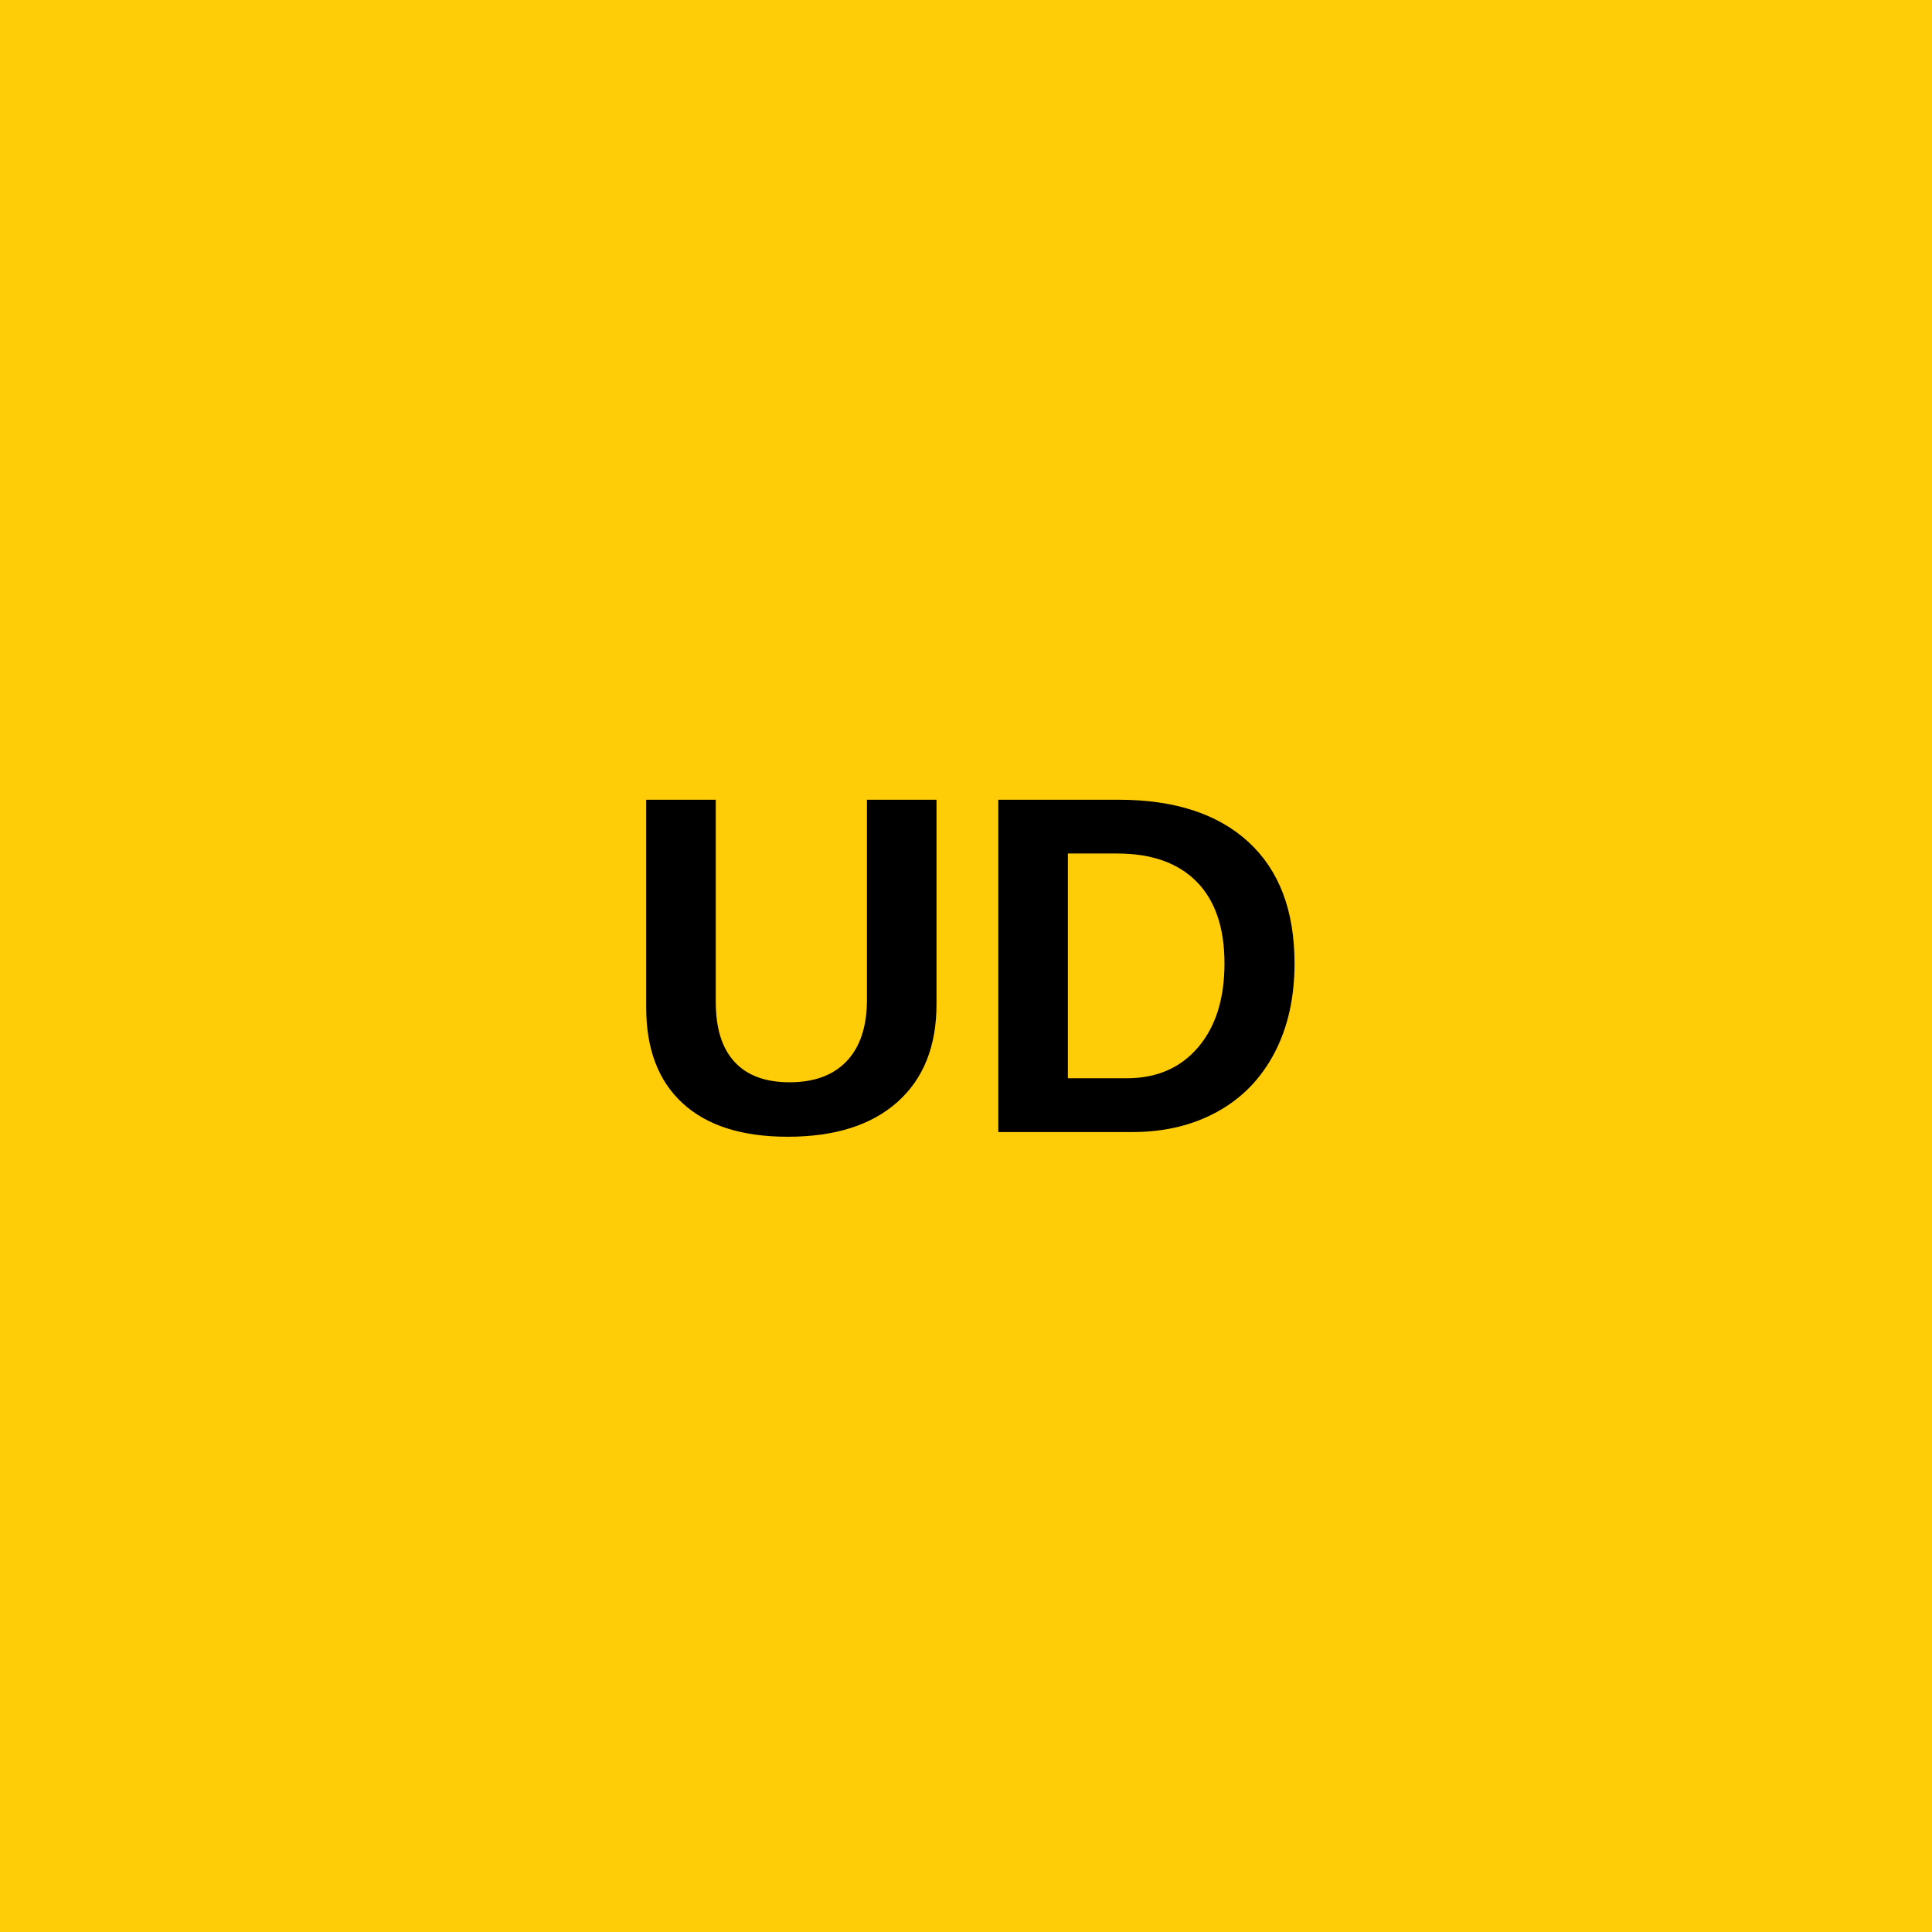
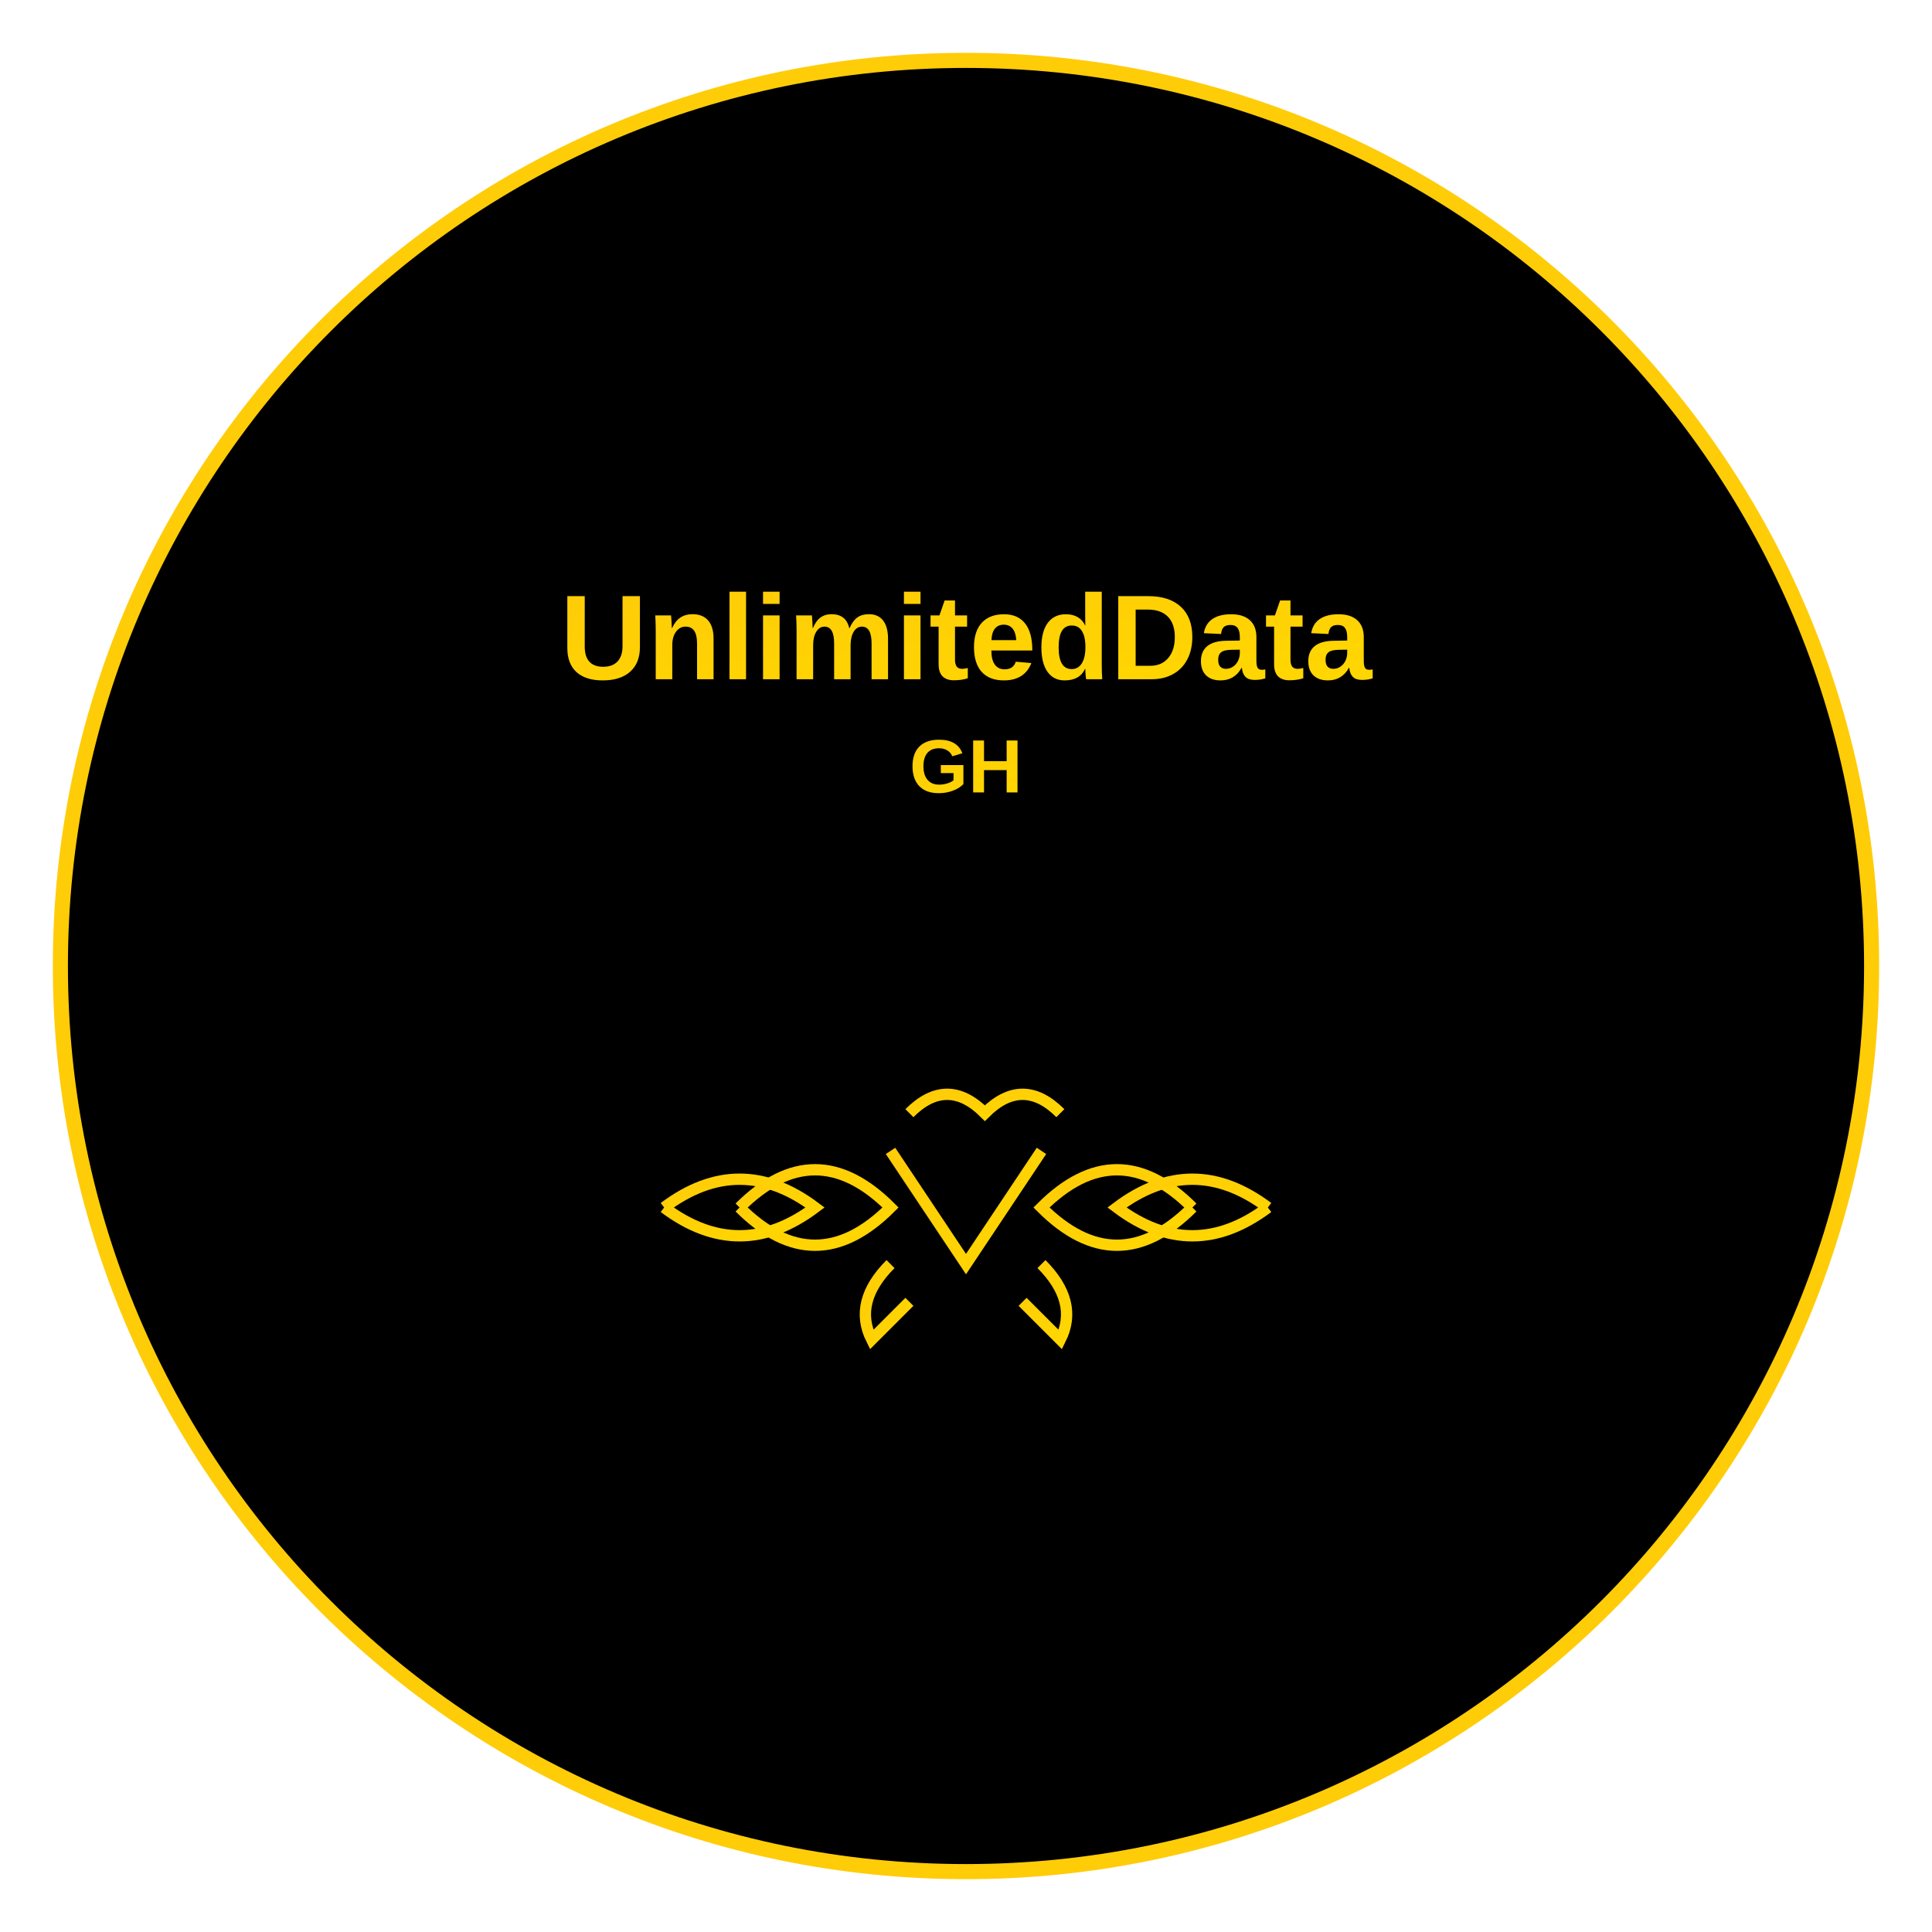
<svg xmlns="http://www.w3.org/2000/svg" width="512" height="512" viewBox="0 0 512 512">
-   <rect width="512" height="512" fill="#FFCC08" />
-   <text x="256" y="300" text-anchor="middle" font-family="Arial, sans-serif" font-size="128" font-weight="bold" fill="#000000">UD</text>
+   <defs>
+     <linearGradient id="logoGradient512" x1="0%" y1="0%" x2="100%" y2="100%">
+       <stop offset="0%" style="stop-color:#FFCC08;stop-opacity:1" />
+       <stop offset="100%" style="stop-color:#FFD700;stop-opacity:1" />
+     </linearGradient>
+   </defs>
+   <circle cx="256" cy="256" r="240" fill="#000000" stroke="#FFCC08" stroke-width="4" />
+   <text x="256" y="180" font-family="Arial, sans-serif" font-size="32" font-weight="bold" text-anchor="middle" fill="url(#logoGradient512)">UnlimitedData</text>
+   <text x="256" y="210" font-family="Arial, sans-serif" font-size="20" font-weight="bold" text-anchor="middle" fill="url(#logoGradient512)">GH</text>
+   <g transform="translate(256, 320)">
+     <path d="M -60 0 Q -40 -20 -20 0 Q -40 20 -60 0" stroke="url(#logoGradient512)" stroke-width="3" fill="none" />
+     <path d="M -80 0 Q -60 -15 -40 0 Q -60 15 -80 0" stroke="url(#logoGradient512)" stroke-width="3" fill="none" />
+     <path d="M 60 0 Q 40 -20 20 0 Q 40 20 60 0" stroke="url(#logoGradient512)" stroke-width="3" fill="none" />
+     <path d="M 80 0 Q 60 -15 40 0 Q 60 15 80 0" stroke="url(#logoGradient512)" stroke-width="3" fill="none" />
+     <path d="M -15 -25 Q -5 -35 5 -25 Q 15 -35 25 -25" stroke="url(#logoGradient512)" stroke-width="3" fill="none" />
+     <path d="M -20 -15 L 0 15 L 20 -15" stroke="url(#logoGradient512)" stroke-width="3" fill="none" />
+     <line x1="-10" y1="0" x2="10" y2="0" stroke="url(#logoGradient512)" stroke-width="3" />
+     <path d="M -20 15 Q -30 25 -25 35 Q -20 30 -15 25" stroke="url(#logoGradient512)" stroke-width="3" fill="none" />
+     <path d="M 20 15 Q 30 25 25 35 Q 20 30 15 25" stroke="url(#logoGradient512)" stroke-width="3" fill="none" />
+   </g>
</svg>
